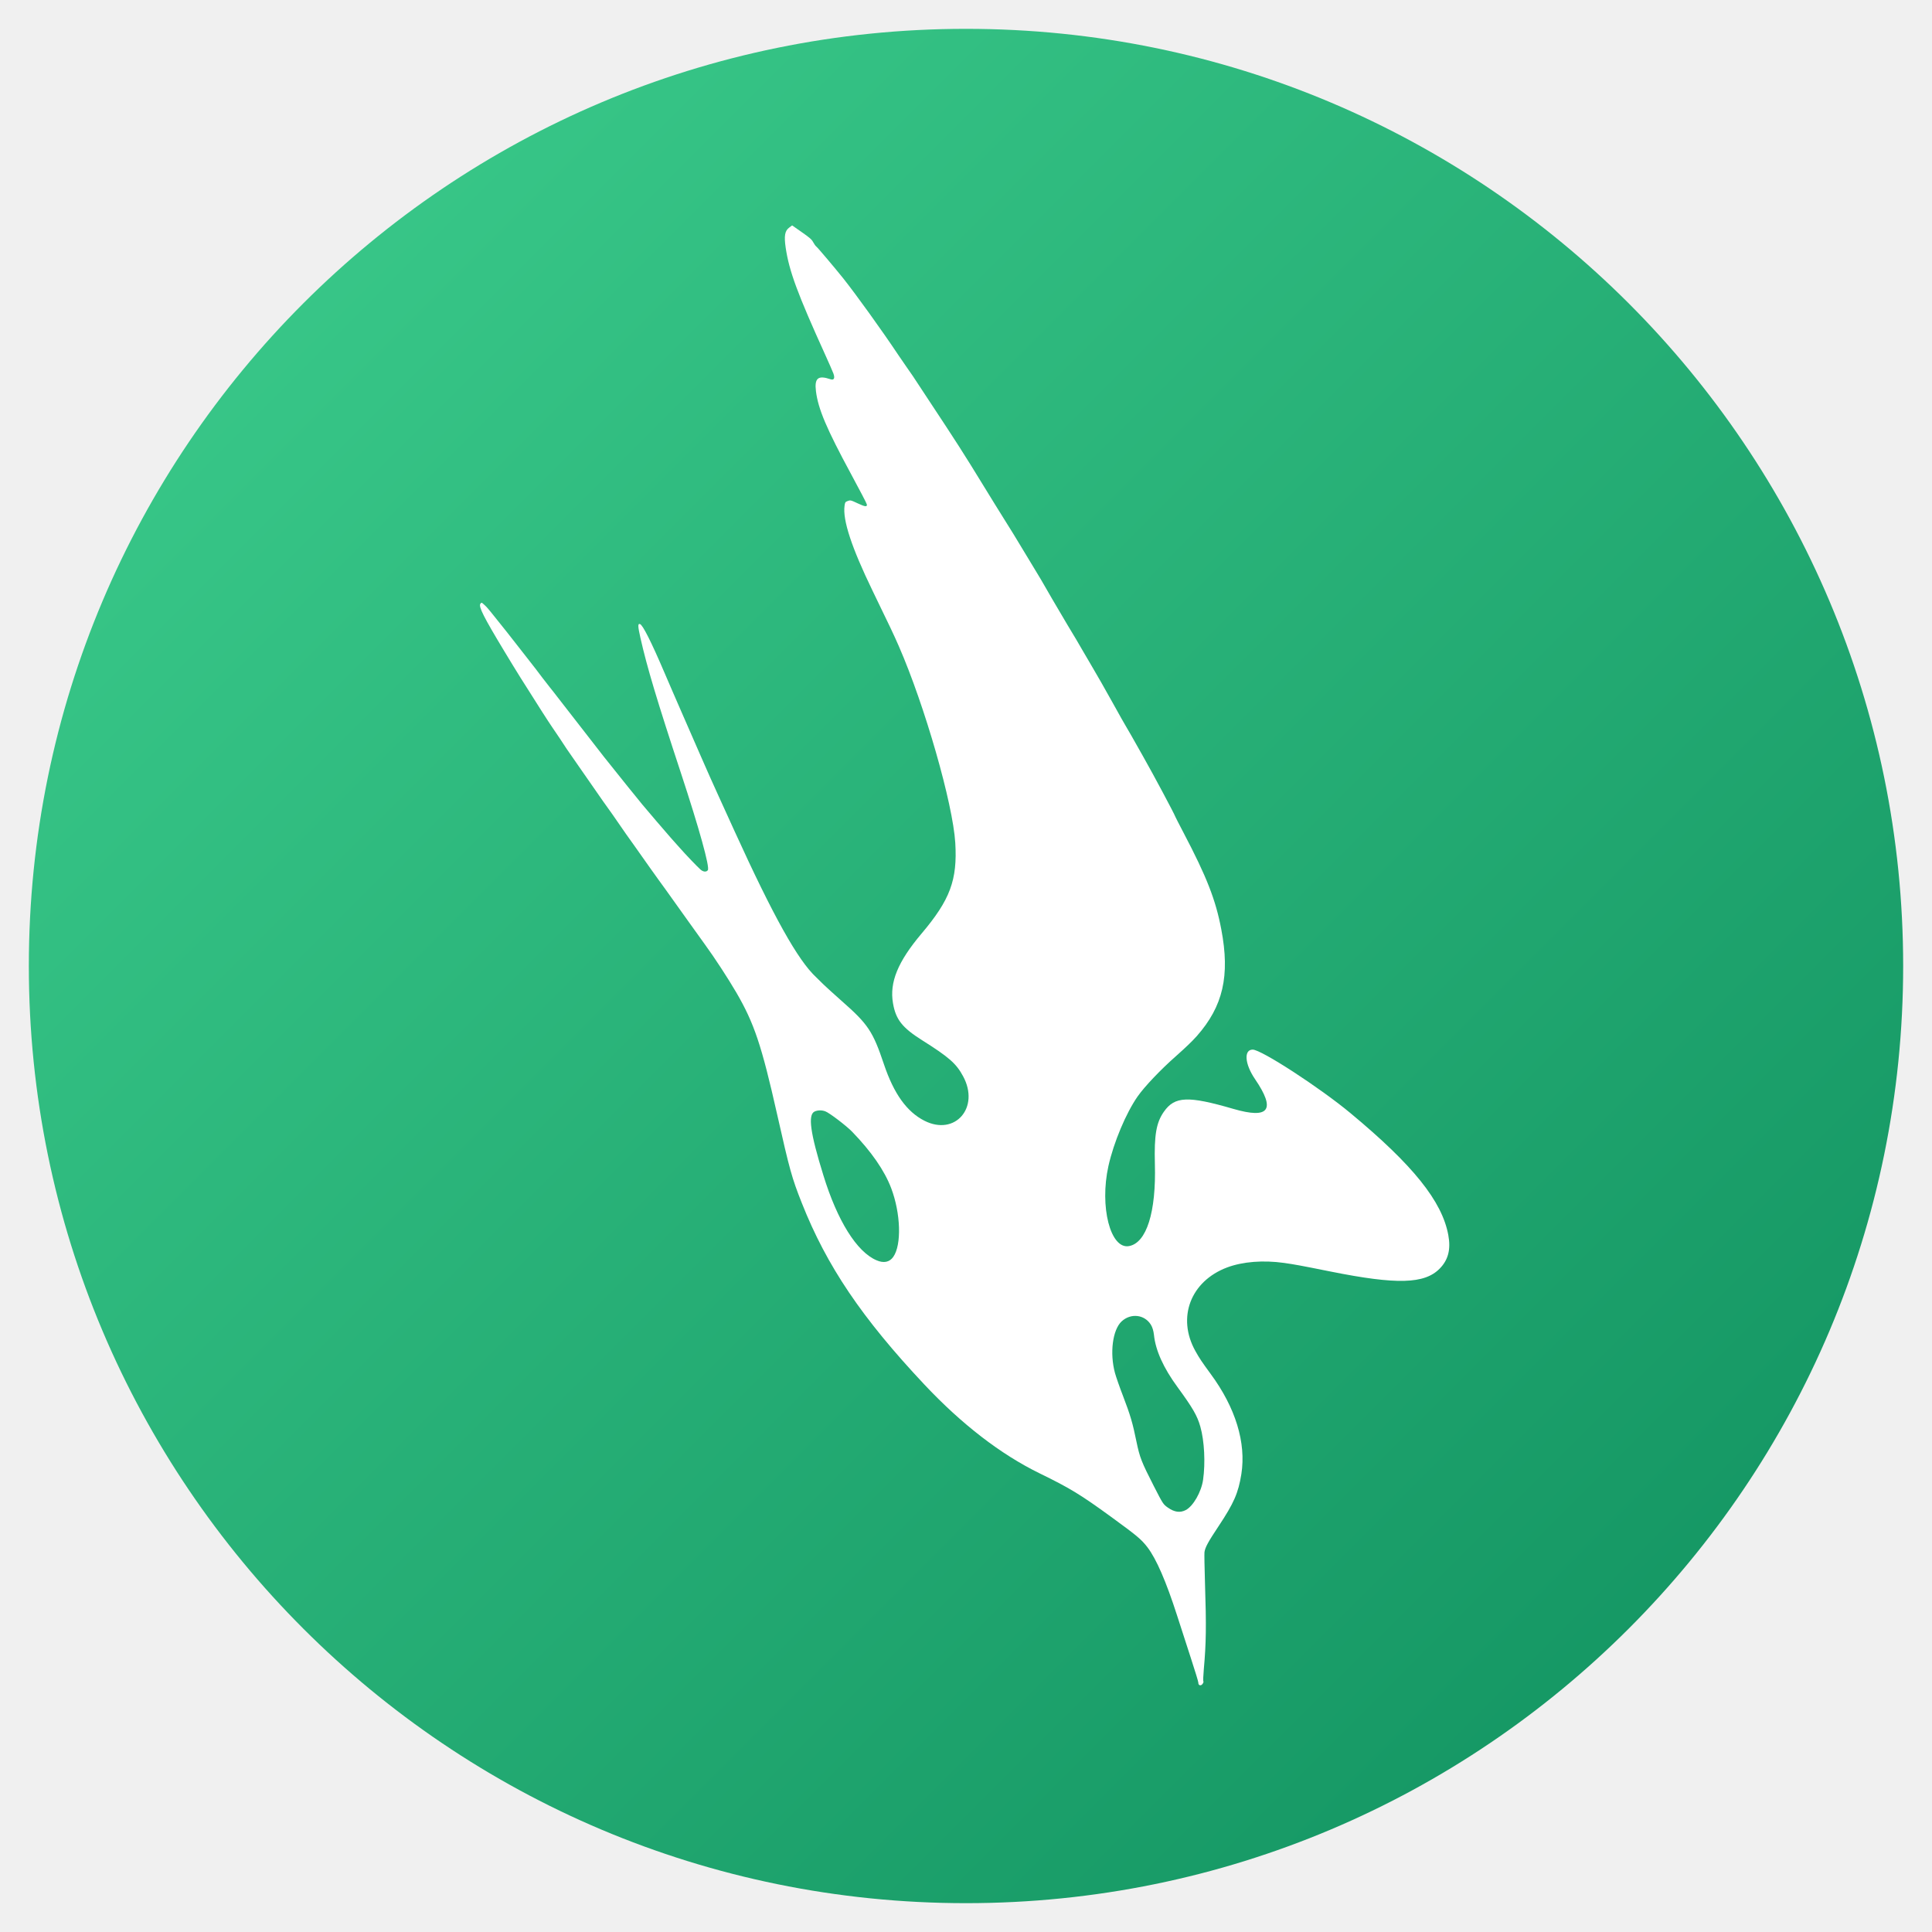
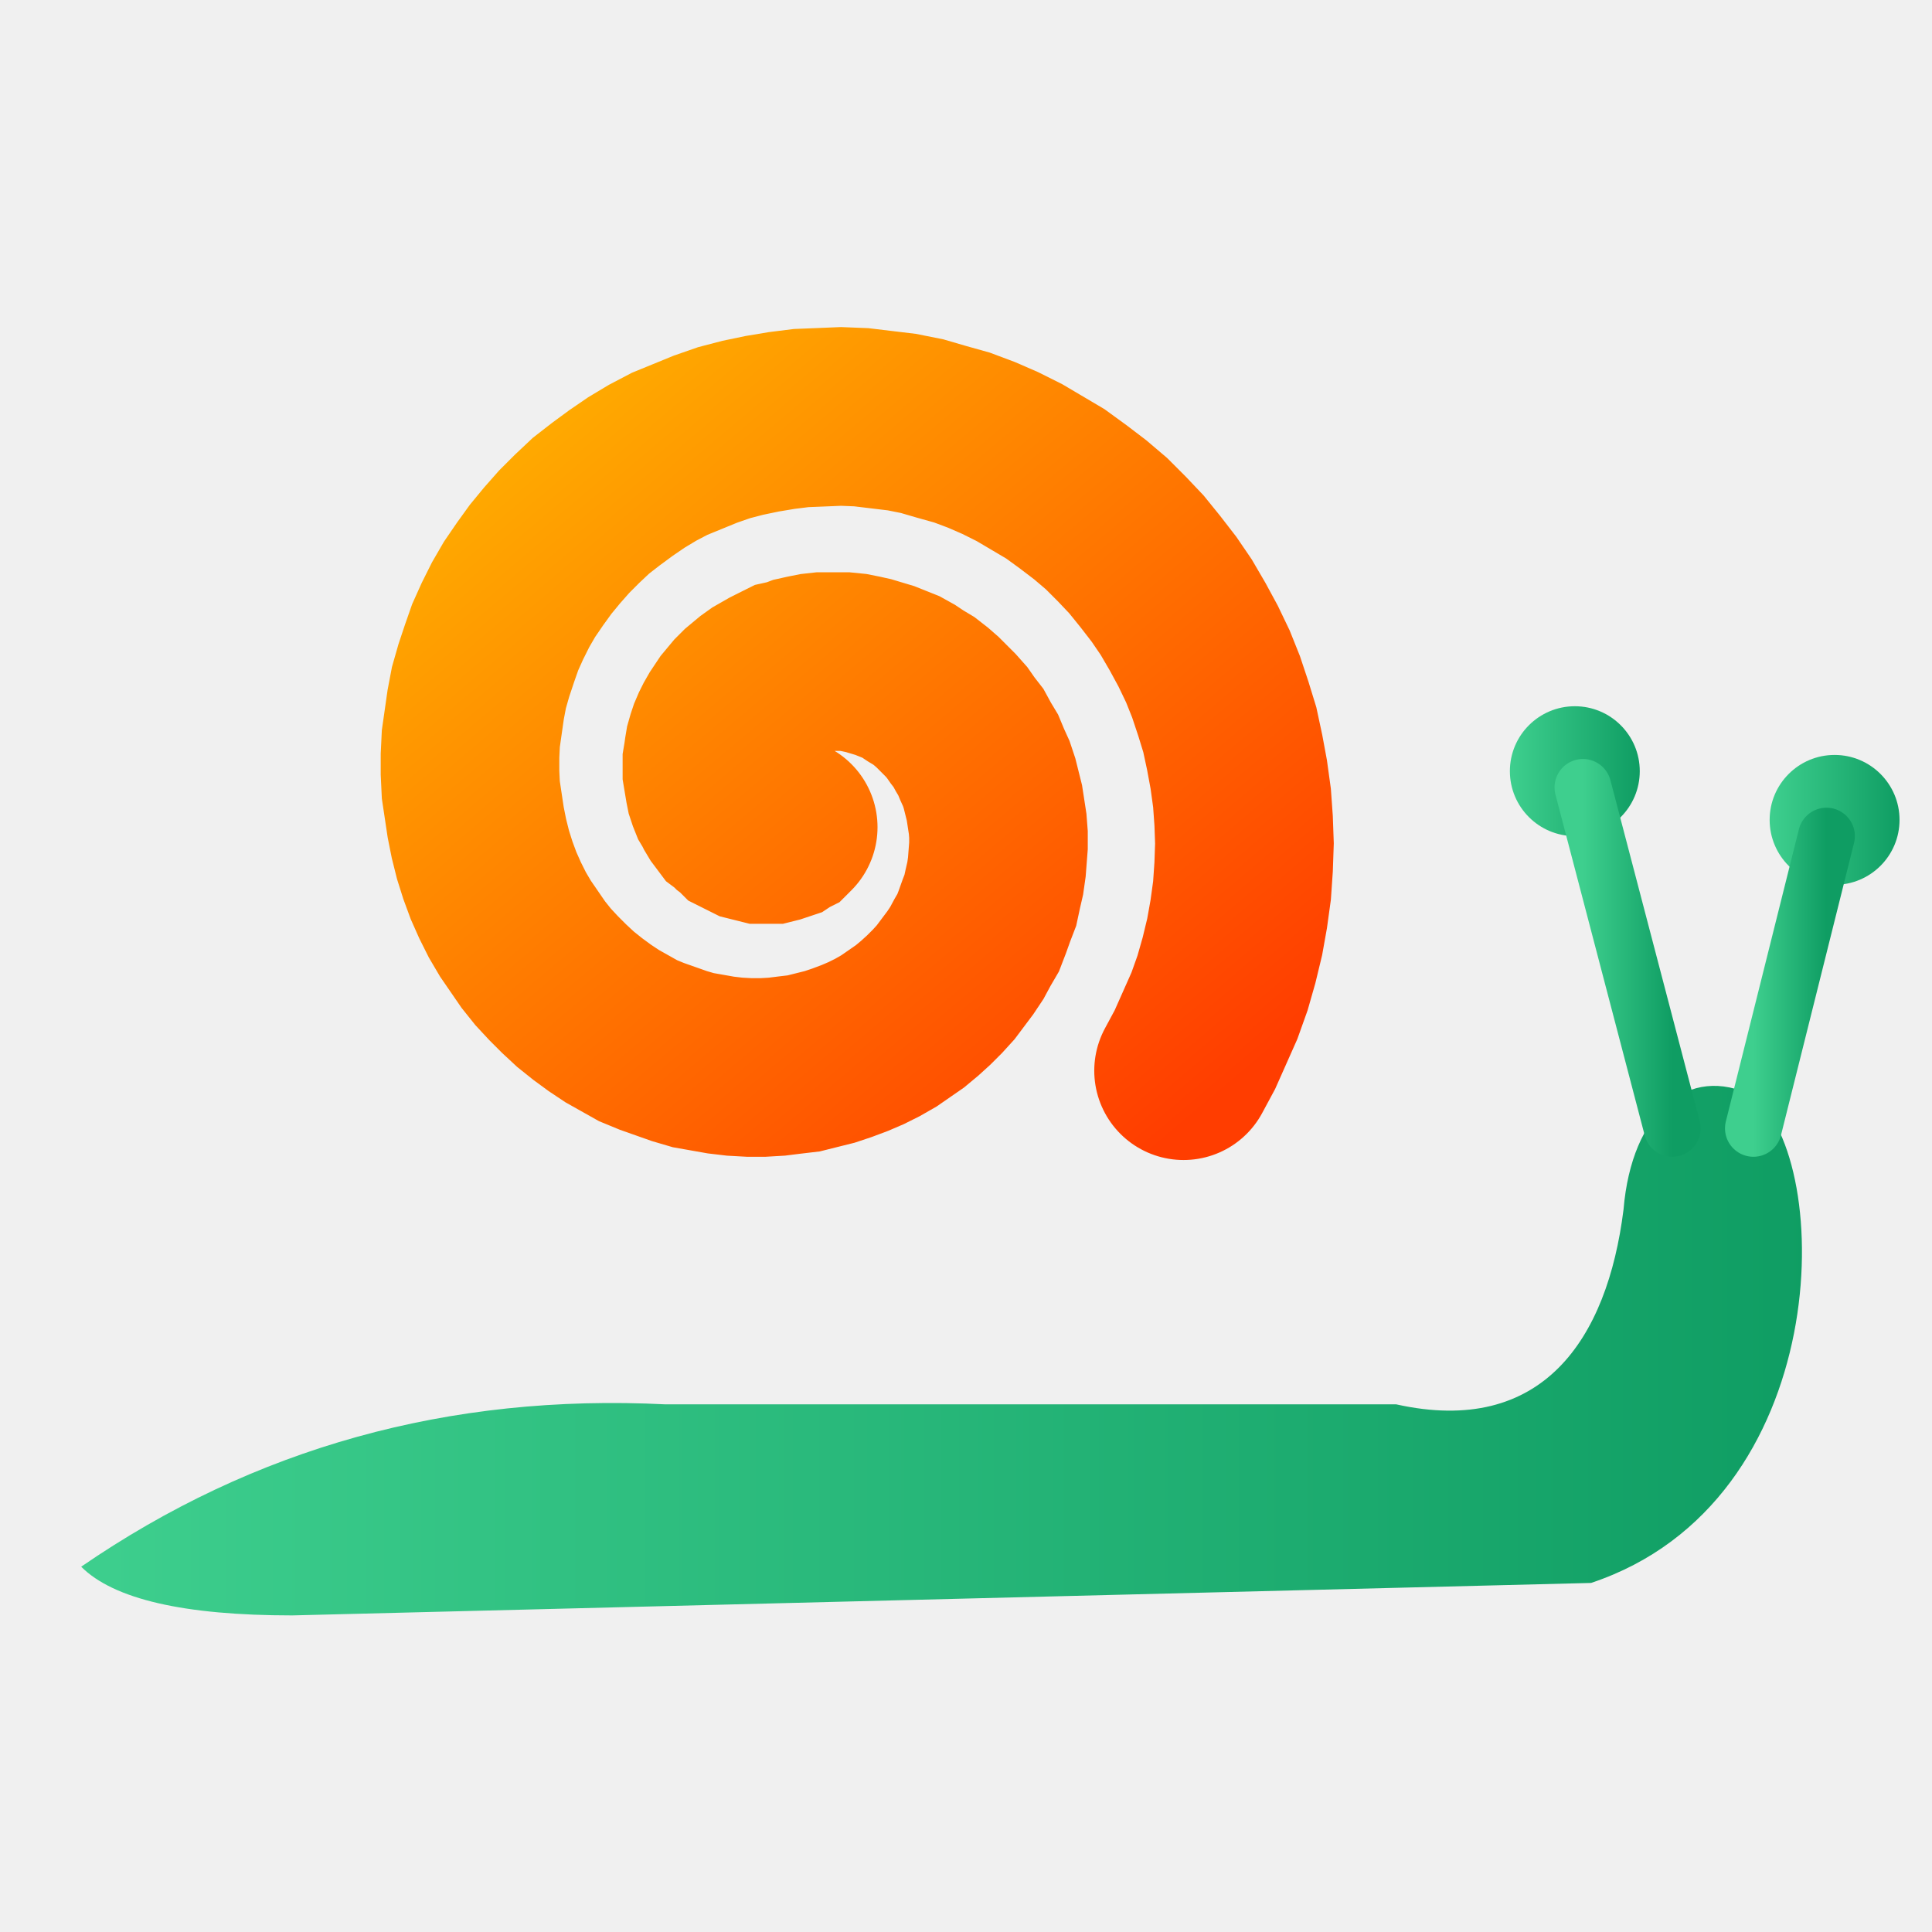
- <svg xmlns="http://www.w3.org/2000/svg" viewBox="40 40 1072 1072">
+ <svg xmlns="http://www.w3.org/2000/svg" viewBox="14 15 238 238">
  <defs>
-     <linearGradient id="e" x1="0" y1="0" x2="1" y2="1">
+     <linearGradient id="s" x1="0" y1="0" x2="1" y2="1">
+       <stop offset="0" stop-color="#FFB000" />
+       <stop offset="1" stop-color="#FF3D00" />
+     </linearGradient>
+     <linearGradient id="b" x1="0" y1="0" x2="1" y2="0">
      <stop offset="0" stop-color="#3ECF8E" />
-       <stop offset="1" stop-color="#0F8F5E" />
+       <stop offset="1" stop-color="#0F9D63" />
    </linearGradient>
  </defs>
-   <circle cx="576" cy="576" r="520" fill="url(#e)" />
-   <g transform="translate(576 576) rotate(35) scale(0.6) translate(-576 -600)">
-     <g transform="translate(0,1152) scale(0.08,-0.08)" fill="#FFFFFF" stroke="none">
-       <path d="M630 12720 c-20 -60 5 -113 101 -215 189 -199 414 -355 1089 -754 85 -50 173 -104 195 -119 49 -34 53 -63 10 -75 -144 -42 -159 -96 -57 -209 138 -153 349 -285 882 -552 184 -92 342 -174 350 -182 23 -22 0 -35 -87 -50 -97 -17 -98 -18 -118 -48 -15 -23 -15 -27 4 -64 76 -148 342 -347 826 -617 432 -241 482 -269 620 -353 637 -389 1555 -1132 1837 -1487 267 -337 329 -572 282 -1085 -38 -422 19 -673 191 -846 134 -136 250 -171 520 -158 369 18 479 6 628 -69 369 -184 323 -622 -71 -678 -226 -32 -468 53 -757 266 -322 238 -417 275 -815 319 -129 15 -257 31 -285 36 -27 5 -81 14 -120 20 -284 39 -807 292 -1740 842 -99 59 -270 159 -380 224 -110 64 -308 183 -440 264 -132 81 -346 212 -475 290 -129 79 -316 193 -415 255 -336 209 -530 313 -560 301 -25 -9 -6 -34 97 -128 257 -234 575 -485 1278 -1010 546 -408 900 -700 900 -742 0 -30 -32 -48 -74 -43 -56 7 -233 42 -336 67 -47 11 -112 26 -145 34 -83 20 -438 111 -505 130 -30 9 -86 25 -125 36 -38 11 -92 26 -120 34 -47 13 -297 87 -430 126 -61 18 -731 225 -840 259 -33 11 -94 29 -135 41 -41 12 -100 30 -130 40 -30 11 -174 56 -320 100 -146 44 -292 89 -325 99 -33 10 -96 28 -140 41 -44 12 -107 31 -140 41 -33 10 -81 22 -108 25 -45 6 -47 6 -47 -17 1 -39 120 -103 538 -288 245 -109 387 -169 762 -324 75 -31 167 -68 205 -82 65 -24 217 -83 275 -107 14 -5 142 -53 285 -105 143 -52 296 -108 340 -125 44 -16 91 -34 105 -38 35 -11 227 -81 330 -120 47 -17 96 -36 110 -40 25 -8 154 -55 405 -145 72 -26 148 -53 170 -60 38 -12 125 -43 555 -195 96 -34 232 -81 302 -106 187 -64 442 -167 619 -248 372 -172 588 -331 1192 -881 489 -445 564 -507 824 -678 653 -431 1332 -691 2363 -906 619 -129 1188 -155 1681 -77 385 61 526 70 964 62 375 -7 434 -12 547 -47 161 -51 404 -200 735 -451 104 -78 289 -218 413 -312 124 -93 229 -175 233 -183 16 -26 47 -15 47 17 0 17 -4 30 -9 30 -5 0 -39 53 -76 117 -151 263 -258 421 -561 825 -106 142 -200 271 -209 288 -26 50 -34 124 -39 340 -8 321 -33 445 -130 645 -162 330 -495 590 -956 745 -167 57 -206 72 -295 115 -399 193 -509 630 -253 1003 109 158 292 309 508 419 115 58 162 80 500 228 714 313 971 504 1012 751 23 139 -21 256 -141 374 -283 279 -797 429 -1736 506 -461 38 -1266 10 -1346 -47 -85 -60 20 -189 216 -263 405 -153 403 -287 -5 -426 -518 -176 -640 -269 -640 -488 0 -154 62 -285 261 -554 333 -448 445 -804 299 -950 -154 -154 -541 178 -725 622 -107 259 -185 619 -185 854 0 137 40 405 95 631 37 157 55 247 65 330 52 458 -84 794 -476 1175 -248 242 -487 401 -999 665 -93 48 -174 91 -180 95 -34 24 -475 248 -710 360 -60 29 -170 81 -243 116 -74 35 -136 64 -138 64 -2 0 -115 54 -250 120 -136 66 -248 120 -250 120 -1 0 -59 27 -129 60 -70 33 -128 60 -130 60 -2 0 -56 25 -120 55 -65 31 -212 98 -329 149 -116 52 -258 117 -316 144 -210 99 -249 117 -505 229 -143 63 -273 120 -290 128 -16 7 -104 45 -195 83 -91 38 -271 116 -400 172 -409 178 -542 233 -1105 455 -148 58 -281 111 -295 117 -14 5 -72 27 -130 48 -58 22 -127 47 -155 58 -323 126 -788 288 -1025 359 -151 44 -449 123 -467 123 -11 0 -36 9 -58 20 -34 17 -59 20 -176 20 l-136 0 -13 -40z m10699 -7991 c31 -13 65 -40 96 -75 118 -137 310 -251 570 -339 281 -96 377 -140 478 -223 133 -108 290 -310 379 -486 64 -127 81 -315 36 -401 -34 -65 -93 -95 -184 -95 -67 0 -70 1 -278 111 -277 147 -322 177 -460 307 -157 149 -232 209 -426 340 -91 61 -195 136 -231 166 -183 153 -309 393 -279 533 31 141 171 217 299 162z m-4109 -153 c315 -61 564 -153 745 -276 257 -175 475 -466 475 -636 0 -76 -47 -126 -137 -144 -242 -51 -632 115 -1064 451 -408 316 -551 471 -508 547 19 33 58 62 100 73 51 13 292 3 389 -15z" />
-     </g>
+   <path d="M111.1 116.9 L110.9 117.1 L110.7 117.2 L110.4 117.4 L110.1 117.5 L109.8 117.6 L109.5 117.7 L109.1 117.8 L108.8 117.8 L108.4 117.8 L108.0 117.8 L107.7 117.8 L107.3 117.7 L106.9 117.6 L106.5 117.5 L106.1 117.3 L105.7 117.1 L105.3 116.9 L105.0 116.6 L104.6 116.3 L104.3 116.0 L103.9 115.7 L103.6 115.3 L103.3 114.9 L103.0 114.4 L102.8 114.0 L102.5 113.5 L102.3 113.0 L102.1 112.4 L102.0 111.9 L101.9 111.3 L101.8 110.7 L101.7 110.1 L101.7 109.5 L101.7 108.8 L101.8 108.2 L101.9 107.5 L102.0 106.9 L102.2 106.2 L102.4 105.6 L102.7 104.9 L103.0 104.3 L103.4 103.6 L103.8 103.0 L104.2 102.4 L104.7 101.8 L105.2 101.2 L105.8 100.6 L106.4 100.1 L107.0 99.6 L107.7 99.1 L108.4 98.7 L109.1 98.3 L109.9 97.9 L110.7 97.5 L111.6 97.3 L112.4 97.0 L113.3 96.8 L114.3 96.6 L115.2 96.5 L116.1 96.5 L117.1 96.5 L118.1 96.5 L119.1 96.6 L120.1 96.8 L121.0 97.0 L122.0 97.3 L123.0 97.6 L124.0 98.0 L125.0 98.4 L125.9 98.9 L126.8 99.5 L127.8 100.1 L128.7 100.8 L129.5 101.5 L130.3 102.3 L131.1 103.1 L131.9 104.0 L132.6 105.0 L133.3 105.9 L133.9 107.0 L134.5 108.0 L135.0 109.2 L135.5 110.3 L135.9 111.5 L136.2 112.7 L136.5 113.9 L136.7 115.2 L136.9 116.5 L137.0 117.8 L137.0 119.2 L136.9 120.5 L136.8 121.8 L136.6 123.2 L136.3 124.5 L136.0 125.9 L135.5 127.2 L135.0 128.6 L134.5 129.9 L133.8 131.1 L133.1 132.4 L132.3 133.6 L131.4 134.8 L130.5 136.0 L129.5 137.1 L128.4 138.2 L127.3 139.2 L126.1 140.2 L124.8 141.1 L123.5 142.0 L122.1 142.8 L120.7 143.5 L119.3 144.1 L117.7 144.7 L116.2 145.2 L114.6 145.6 L113.0 146.0 L111.3 146.2 L109.7 146.4 L108.0 146.5 L106.3 146.5 L104.5 146.4 L102.8 146.2 L101.1 145.9 L99.4 145.6 L97.7 145.1 L96.0 144.5 L94.3 143.9 L92.6 143.2 L91.0 142.3 L89.4 141.4 L87.9 140.4 L86.4 139.3 L84.9 138.1 L83.5 136.8 L82.2 135.5 L80.9 134.1 L79.7 132.6 L78.6 131.0 L77.5 129.4 L76.5 127.7 L75.6 125.9 L74.8 124.1 L74.1 122.2 L73.5 120.3 L73.0 118.3 L72.6 116.3 L72.3 114.3 L72.0 112.3 L71.9 110.2 L71.9 108.1 L72.0 106.0 L72.3 103.9 L72.6 101.8 L73.0 99.7 L73.6 97.6 L74.3 95.5 L75.0 93.5 L75.9 91.5 L76.9 89.5 L78.0 87.6 L79.3 85.7 L80.6 83.9 L82.0 82.2 L83.5 80.5 L85.1 78.9 L86.8 77.3 L88.6 75.9 L90.5 74.5 L92.4 73.2 L94.4 72.0 L96.5 70.9 L98.7 70.0 L100.9 69.1 L103.2 68.3 L105.5 67.7 L107.9 67.2 L110.3 66.8 L112.7 66.5 L115.2 66.4 L117.6 66.3 L120.1 66.4 L122.6 66.7 L125.1 67.0 L127.6 67.5 L130.0 68.2 L132.5 68.9 L134.9 69.8 L137.2 70.8 L139.6 72.0 L141.8 73.3 L144.0 74.6 L146.2 76.2 L148.3 77.8 L150.3 79.5 L152.2 81.4 L154.0 83.3 L155.7 85.4 L157.4 87.6 L158.9 89.8 L160.3 92.2 L161.6 94.6 L162.8 97.1 L163.8 99.6 L164.7 102.3 L165.5 104.9 L166.1 107.7 L166.6 110.4 L167.0 113.3 L167.2 116.1 L167.3 118.9 L167.2 121.8 L167.0 124.7 L166.6 127.6 L166.1 130.4 L165.4 133.3 L164.6 136.1 L163.6 138.9 L162.4 141.6 L161.2 144.3 L159.8 146.9" fill="none" stroke="url(#s)" stroke-width="22" stroke-linecap="round" />
+   <g fill="url(#b)">
+     <path d="M24 208 Q56 186 96 188 L186 188 C204 192 212 180 214 164 C215 152 222 146 230 150 C240 158 240 200 210 210 L50 214 Q30 214 24 208 Z" />
+     <circle cx="208" cy="110" r="8" />
+     <circle cx="240" cy="116" r="8" />
+   </g>
+   <g stroke="url(#b)" stroke-width="7" stroke-linecap="round">
+     <path d="M220 154 L209 112" />
+     <path d="M230 154 L239 118" />
  </g>
</svg>
